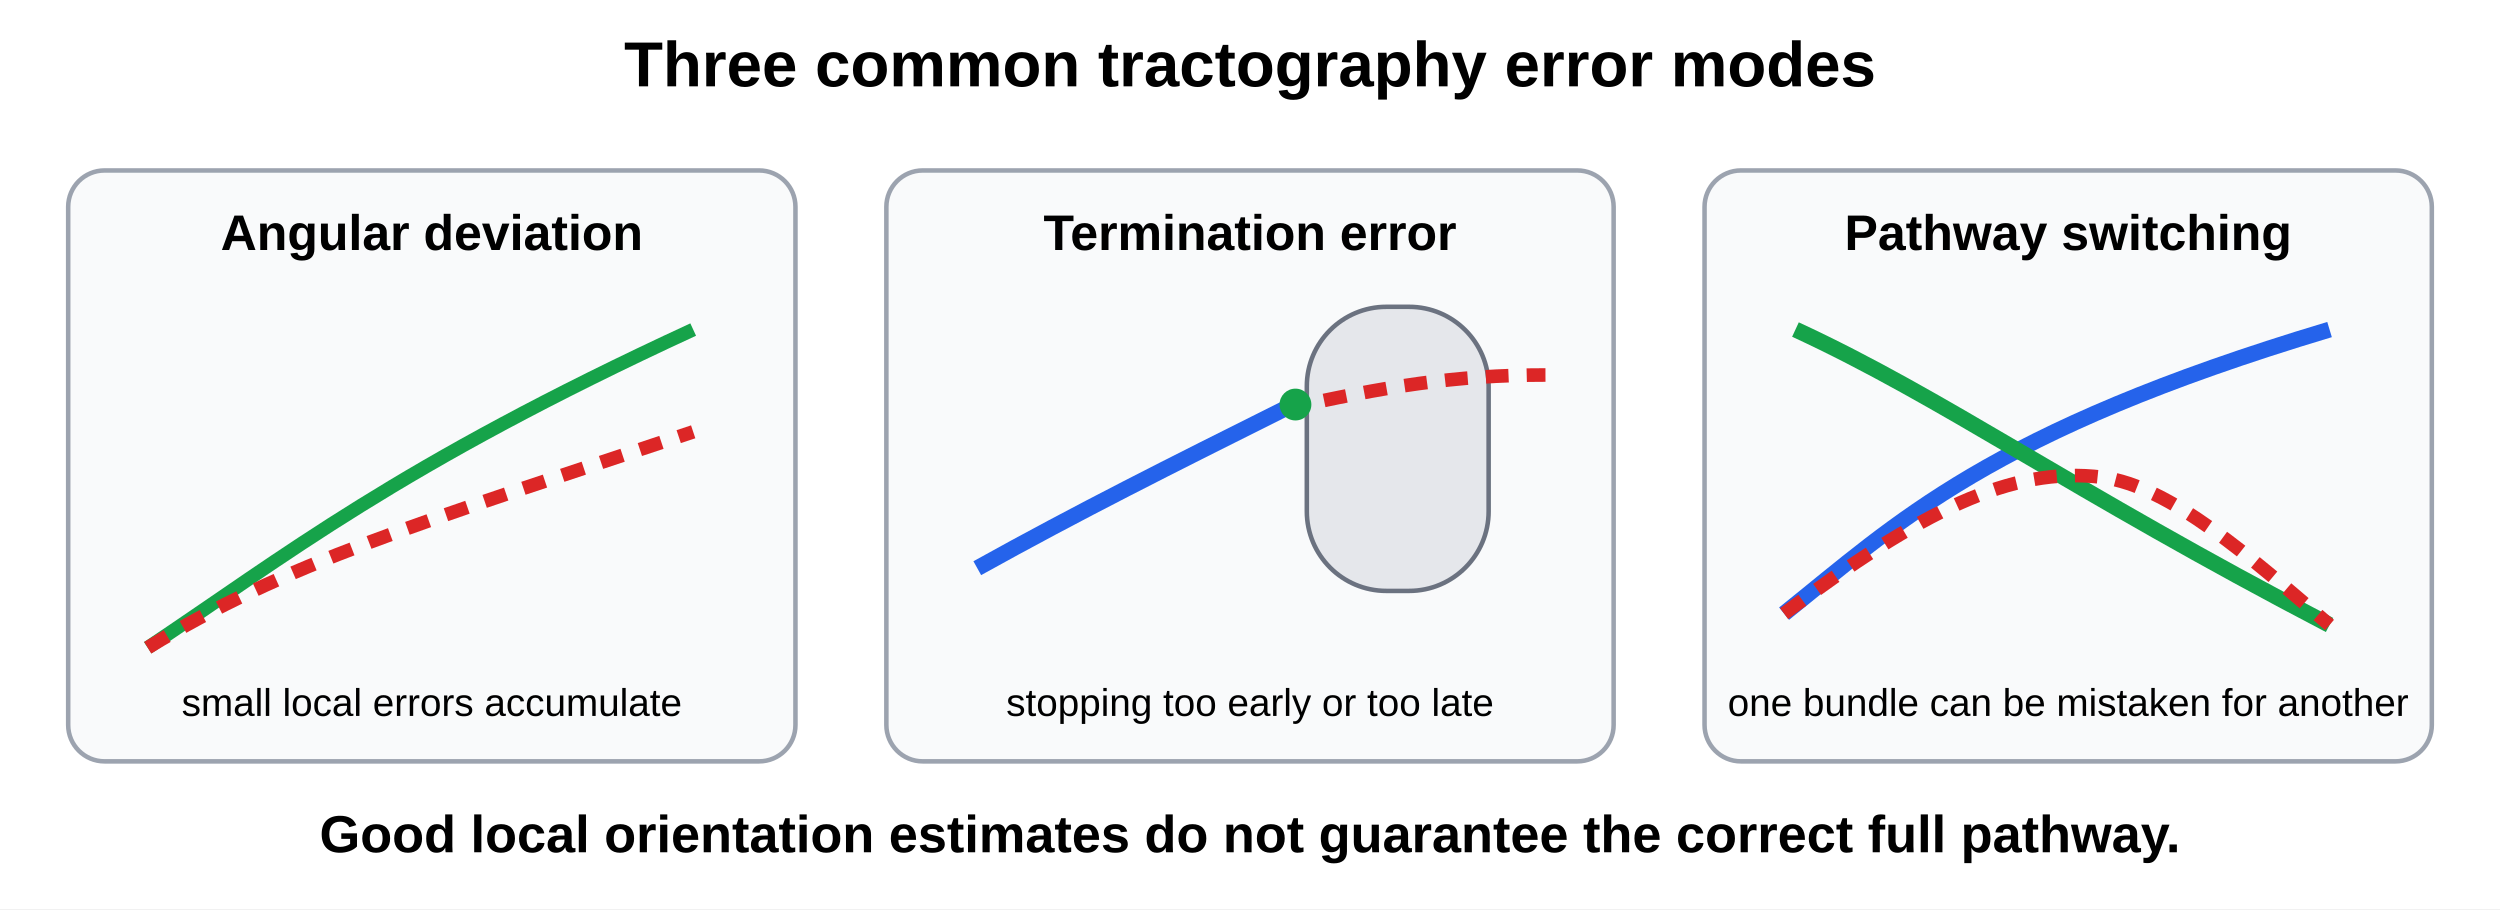
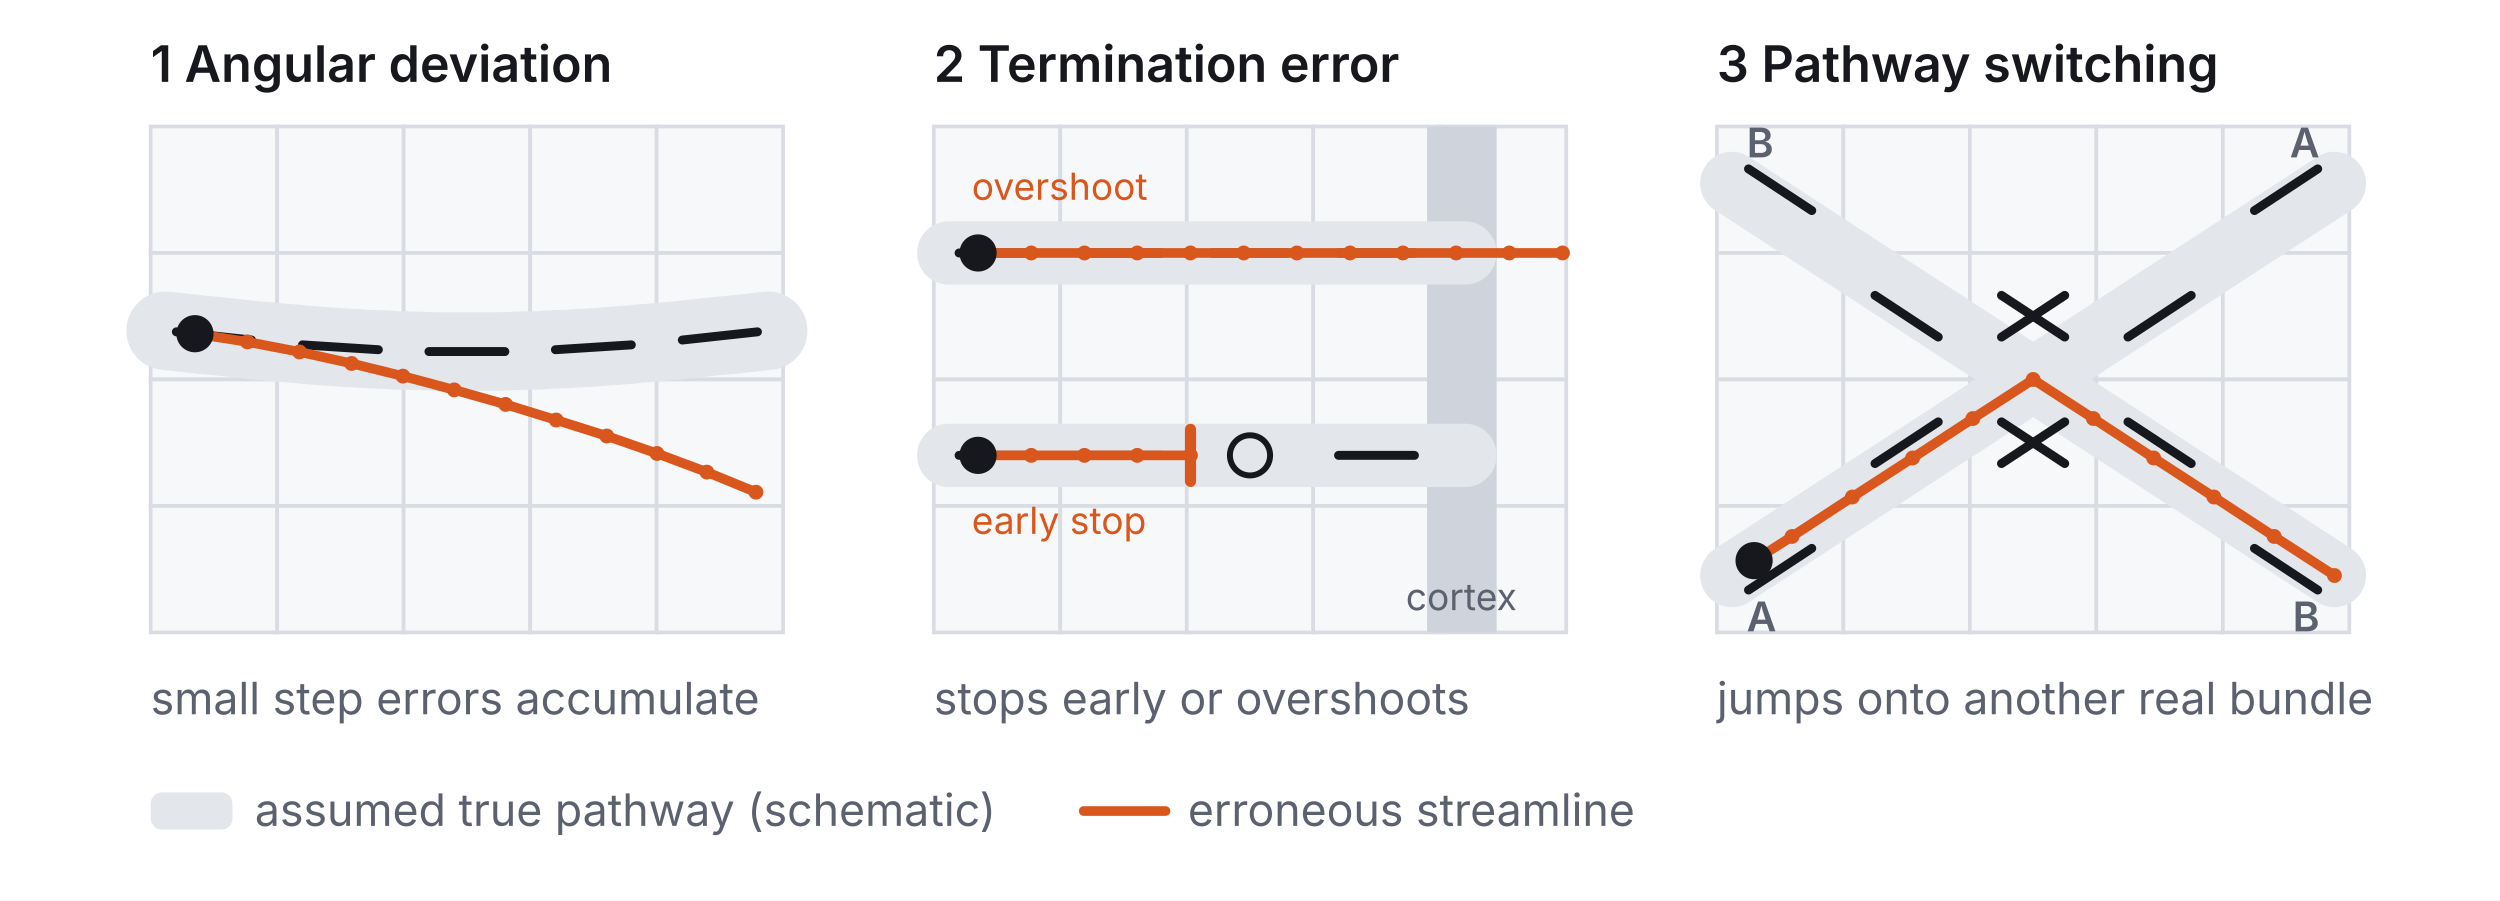
- <svg xmlns="http://www.w3.org/2000/svg" width="1100" height="400" viewBox="0 0 1100 400">
-   <rect width="1100" height="400" fill="white" />
-   <text x="550" y="38" text-anchor="middle" font-family="Arial" font-size="28" font-weight="700">Three common tractography error modes</text>
-   <rect x="30" y="75" width="320" height="260" rx="16" fill="#f9fafb" stroke="#9ca3af" stroke-width="2" />
-   <text x="190" y="110" text-anchor="middle" font-family="Arial" font-size="22" font-weight="700">Angular deviation</text>
-   <path d="M65 285 C125 245,175 205,305 145" fill="none" stroke="#16a34a" stroke-width="6" />
-   <path d="M65 285 C125 248,185 230,305 190" fill="none" stroke="#dc2626" stroke-width="6" stroke-dasharray="10 8" />
-   <text x="190" y="315" text-anchor="middle" font-family="Arial" font-size="17">small local errors accumulate</text>
-   <rect x="390" y="75" width="320" height="260" rx="16" fill="#f9fafb" stroke="#9ca3af" stroke-width="2" />
-   <text x="550" y="110" text-anchor="middle" font-family="Arial" font-size="22" font-weight="700">Termination error</text>
-   <path d="M430 250 C475 225,515 205,565 180" fill="none" stroke="#2563eb" stroke-width="7" />
-   <rect x="575" y="135" width="80" height="125" rx="35" fill="#e5e7eb" stroke="#6b7280" stroke-width="2" />
-   <path d="M565 180 C610 170,640 165,680 165" fill="none" stroke="#dc2626" stroke-width="6" stroke-dasharray="10 8" />
-   <circle cx="570" cy="178" r="7" fill="#16a34a" />
-   <text x="550" y="315" text-anchor="middle" font-family="Arial" font-size="17">stopping too early or too late</text>
-   <rect x="750" y="75" width="320" height="260" rx="16" fill="#f9fafb" stroke="#9ca3af" stroke-width="2" />
-   <text x="910" y="110" text-anchor="middle" font-family="Arial" font-size="22" font-weight="700">Pathway switching</text>
-   <path d="M785 270 C835 230,875 190,1025 145" fill="none" stroke="#2563eb" stroke-width="7" />
-   <path d="M790 145 C855 175,910 215,1025 275" fill="none" stroke="#16a34a" stroke-width="7" />
-   <path d="M785 270 C845 225,885 205,925 210 C955 214,990 245,1025 275" fill="none" stroke="#dc2626" stroke-width="6" stroke-dasharray="10 8" />
-   <text x="910" y="315" text-anchor="middle" font-family="Arial" font-size="17">one bundle can be mistaken for another</text>
-   <text x="550" y="375" text-anchor="middle" font-family="Arial" font-size="23" font-weight="700">Good local orientation estimates do not guarantee the correct full pathway.</text>
+ <svg xmlns="http://www.w3.org/2000/svg" viewBox="0 0 672 242" role="img" aria-labelledby="t d" font-family="Inter, 'Segoe UI', Helvetica, Arial, sans-serif">
+   <rect width="672" height="242" fill="#fff" />
+   <text x="40.5" y="22.0" font-size="13.5" font-weight="600" fill="#16181d" text-anchor="start">1  Angular deviation</text>
+   <g stroke="#d9dde3" stroke-width="1" fill="#f7f8fa">
+     <rect x="40.5" y="34" width="34" height="34" />
+     <rect x="40.5" y="68" width="34" height="34" />
+     <rect x="40.5" y="102" width="34" height="34" />
+     <rect x="40.5" y="136" width="34" height="34" />
+     <rect x="74.5" y="34" width="34" height="34" />
+     <rect x="74.5" y="68" width="34" height="34" />
+     <rect x="74.5" y="102" width="34" height="34" />
+     <rect x="74.5" y="136" width="34" height="34" />
+     <rect x="108.5" y="34" width="34" height="34" />
+     <rect x="108.5" y="68" width="34" height="34" />
+     <rect x="108.5" y="102" width="34" height="34" />
+     <rect x="108.5" y="136" width="34" height="34" />
+     <rect x="142.5" y="34" width="34" height="34" />
+     <rect x="142.5" y="68" width="34" height="34" />
+     <rect x="142.5" y="102" width="34" height="34" />
+     <rect x="142.5" y="136" width="34" height="34" />
+     <rect x="176.5" y="34" width="34" height="34" />
+     <rect x="176.5" y="68" width="34" height="34" />
+     <rect x="176.5" y="102" width="34" height="34" />
+     <rect x="176.5" y="136" width="34" height="34" />
+   </g>
+   <path d="M44.5 88.9 L47.2 89.2 L49.9 89.5 L52.6 89.8 L55.3 90.1 L58.0 90.3 L60.7 90.6 L63.4 90.9 L66.1 91.2 L68.8 91.5 L71.5 91.7 L74.2 92.0 L76.9 92.2 L79.6 92.4 L82.3 92.7 L85.0 92.9 L87.7 93.1 L90.4 93.3 L93.1 93.5 L95.8 93.6 L98.5 93.8 L101.2 93.9 L103.9 94.0 L106.6 94.2 L109.3 94.2 L112.0 94.3 L114.7 94.4 L117.4 94.5 L120.1 94.5 L122.8 94.5 L125.5 94.5 L128.2 94.5 L130.9 94.5 L133.6 94.5 L136.3 94.4 L139.0 94.3 L141.7 94.2 L144.4 94.2 L147.1 94.0 L149.8 93.9 L152.5 93.8 L155.2 93.6 L157.9 93.5 L160.6 93.3 L163.3 93.1 L166.0 92.9 L168.7 92.7 L171.4 92.4 L174.1 92.2 L176.8 92.0 L179.5 91.7 L182.2 91.5 L184.9 91.2 L187.6 90.9 L190.3 90.6 L193.0 90.3 L195.7 90.1 L198.4 89.8 L201.1 89.5 L203.8 89.2 L206.5 88.9" fill="none" stroke="#e3e6eb" stroke-width="21.08" stroke-linecap="round" stroke-linejoin="round" opacity="1" />
+   <line x1="47.4" y1="89.2" x2="67.6" y2="91.4" stroke="#16181d" stroke-width="2.4" stroke-linecap="round" opacity="1" />
+   <line x1="81.3" y1="92.7" x2="101.7" y2="94.0" stroke="#16181d" stroke-width="2.4" stroke-linecap="round" opacity="1" />
+   <line x1="115.3" y1="94.5" x2="135.7" y2="94.5" stroke="#16181d" stroke-width="2.4" stroke-linecap="round" opacity="1" />
+   <line x1="149.3" y1="94.0" x2="169.7" y2="92.7" stroke="#16181d" stroke-width="2.4" stroke-linecap="round" opacity="1" />
+   <line x1="183.4" y1="91.4" x2="203.6" y2="89.2" stroke="#16181d" stroke-width="2.4" stroke-linecap="round" opacity="1" />
+   <path d="M52.4 89.7 L66.5 91.9 L80.5 94.6 L94.5 97.7 L108.3 101.1 L122.1 104.8 L135.9 108.7 L149.5 112.9 L163.1 117.2 L176.6 121.9 L190.0 126.9 L203.2 132.3" fill="none" stroke="#d9571c" stroke-width="2.6" stroke-linecap="round" stroke-linejoin="round" opacity="1" />
+   <circle cx="66.5" cy="91.9" r="2" fill="#d9571c" />
+   <circle cx="80.5" cy="94.6" r="2" fill="#d9571c" />
+   <circle cx="94.5" cy="97.7" r="2" fill="#d9571c" />
+   <circle cx="108.3" cy="101.1" r="2" fill="#d9571c" />
+   <circle cx="122.1" cy="104.8" r="2" fill="#d9571c" />
+   <circle cx="135.9" cy="108.7" r="2" fill="#d9571c" />
+   <circle cx="149.5" cy="112.9" r="2" fill="#d9571c" />
+   <circle cx="163.1" cy="117.2" r="2" fill="#d9571c" />
+   <circle cx="176.6" cy="121.9" r="2" fill="#d9571c" />
+   <circle cx="190.0" cy="126.9" r="2" fill="#d9571c" />
+   <circle cx="203.2" cy="132.3" r="2" fill="#d9571c" />
+   <circle cx="52.4" cy="89.7" r="5" fill="#16181d" />
+   <text x="40.5" y="192.0" font-size="12" font-weight="400" fill="#5b616e" text-anchor="start">small step errors accumulate</text>
+   <text x="251.0" y="22.0" font-size="13.5" font-weight="600" fill="#16181d" text-anchor="start">2  Termination error</text>
+   <g stroke="#d9dde3" stroke-width="1" fill="#f7f8fa">
+     <rect x="251.0" y="34" width="34" height="34" />
+     <rect x="251.0" y="68" width="34" height="34" />
+     <rect x="251.0" y="102" width="34" height="34" />
+     <rect x="251.0" y="136" width="34" height="34" />
+     <rect x="285.0" y="34" width="34" height="34" />
+     <rect x="285.0" y="68" width="34" height="34" />
+     <rect x="285.0" y="102" width="34" height="34" />
+     <rect x="285.0" y="136" width="34" height="34" />
+     <rect x="319.0" y="34" width="34" height="34" />
+     <rect x="319.0" y="68" width="34" height="34" />
+     <rect x="319.0" y="102" width="34" height="34" />
+     <rect x="319.0" y="136" width="34" height="34" />
+     <rect x="353.0" y="34" width="34" height="34" />
+     <rect x="353.0" y="68" width="34" height="34" />
+     <rect x="353.0" y="102" width="34" height="34" />
+     <rect x="353.0" y="136" width="34" height="34" />
+     <rect x="387.0" y="34" width="34" height="34" />
+     <rect x="387.0" y="68" width="34" height="34" />
+     <rect x="387.0" y="102" width="34" height="34" />
+     <rect x="387.0" y="136" width="34" height="34" />
+   </g>
+   <rect x="383.6" y="34" width="18.7" height="136" fill="#cfd4dc" />
+   <text x="392.8" y="164.0" font-size="10" font-weight="400" fill="#5b616e" text-anchor="middle">cortex</text>
+   <path d="M255.0 68.0 L393.8 68.0" fill="none" stroke="#e3e6eb" stroke-width="17.0" stroke-linecap="round" stroke-linejoin="round" opacity="1" />
+   <path d="M255.0 122.4 L393.8 122.4" fill="none" stroke="#e3e6eb" stroke-width="17.0" stroke-linecap="round" stroke-linejoin="round" opacity="1" />
+   <line x1="257.8" y1="68.0" x2="278.2" y2="68.0" stroke="#16181d" stroke-width="2.4" stroke-linecap="round" opacity="1" />
+   <line x1="257.8" y1="122.4" x2="278.2" y2="122.4" stroke="#16181d" stroke-width="2.4" stroke-linecap="round" opacity="1" />
+   <line x1="291.8" y1="68.0" x2="312.2" y2="68.0" stroke="#16181d" stroke-width="2.4" stroke-linecap="round" opacity="1" />
+   <line x1="291.8" y1="122.4" x2="312.2" y2="122.4" stroke="#16181d" stroke-width="2.4" stroke-linecap="round" opacity="1" />
+   <line x1="325.8" y1="68.0" x2="346.2" y2="68.0" stroke="#16181d" stroke-width="2.4" stroke-linecap="round" opacity="1" />
+   <circle cx="336.0" cy="122.4" r="5.4" fill="none" stroke="#16181d" stroke-width="1.6" />
+   <line x1="359.8" y1="68.0" x2="380.2" y2="68.0" stroke="#16181d" stroke-width="2.4" stroke-linecap="round" opacity="1" />
+   <line x1="359.8" y1="122.4" x2="380.2" y2="122.4" stroke="#16181d" stroke-width="2.4" stroke-linecap="round" opacity="1" />
+   <path d="M262.9 122.4 L277.2 122.4 L291.5 122.4 L305.7 122.4 L320.0 122.4" fill="none" stroke="#d9571c" stroke-width="2.6" stroke-linecap="round" stroke-linejoin="round" opacity="1" />
+   <circle cx="277.2" cy="122.4" r="2" fill="#d9571c" />
+   <circle cx="291.5" cy="122.4" r="2" fill="#d9571c" />
+   <circle cx="305.7" cy="122.4" r="2" fill="#d9571c" />
+   <circle cx="320.0" cy="122.4" r="2" fill="#d9571c" />
+   <circle cx="262.9" cy="122.4" r="5" fill="#16181d" />
+   <line x1="320.0" y1="115.4" x2="320.0" y2="129.4" stroke="#d9571c" stroke-width="3" stroke-linecap="round" />
+   <path d="M262.9 68.0 L277.2 68.0 L291.5 68.0 L305.7 68.0 L320.0 68.0 L334.3 68.0 L348.6 68.0 L362.9 68.0 L377.1 68.0 L391.4 68.0 L405.7 68.0 L420.0 68.0" fill="none" stroke="#d9571c" stroke-width="2.6" stroke-linecap="round" stroke-linejoin="round" opacity="1" />
+   <circle cx="277.2" cy="68.0" r="2" fill="#d9571c" />
+   <circle cx="291.5" cy="68.0" r="2" fill="#d9571c" />
+   <circle cx="305.7" cy="68.0" r="2" fill="#d9571c" />
+   <circle cx="320.0" cy="68.0" r="2" fill="#d9571c" />
+   <circle cx="334.3" cy="68.0" r="2" fill="#d9571c" />
+   <circle cx="348.6" cy="68.0" r="2" fill="#d9571c" />
+   <circle cx="362.9" cy="68.0" r="2" fill="#d9571c" />
+   <circle cx="377.1" cy="68.0" r="2" fill="#d9571c" />
+   <circle cx="391.4" cy="68.0" r="2" fill="#d9571c" />
+   <circle cx="405.7" cy="68.0" r="2" fill="#d9571c" />
+   <circle cx="420.0" cy="68.0" r="2" fill="#d9571c" />
+   <circle cx="262.9" cy="68.0" r="5" fill="#16181d" />
+   <text x="261.2" y="53.7" font-size="10" font-weight="400" fill="#d9571c" text-anchor="start">overshoot</text>
+   <text x="261.2" y="143.5" font-size="10" font-weight="400" fill="#d9571c" text-anchor="start">early stop</text>
+   <text x="251.0" y="192.0" font-size="12" font-weight="400" fill="#5b616e" text-anchor="start">stops early or overshoots</text>
+   <text x="461.5" y="22.0" font-size="13.5" font-weight="600" fill="#16181d" text-anchor="start">3  Pathway switching</text>
+   <g stroke="#d9dde3" stroke-width="1" fill="#f7f8fa">
+     <rect x="461.5" y="34" width="34" height="34" />
+     <rect x="461.5" y="68" width="34" height="34" />
+     <rect x="461.5" y="102" width="34" height="34" />
+     <rect x="461.5" y="136" width="34" height="34" />
+     <rect x="495.5" y="34" width="34" height="34" />
+     <rect x="495.5" y="68" width="34" height="34" />
+     <rect x="495.5" y="102" width="34" height="34" />
+     <rect x="495.5" y="136" width="34" height="34" />
+     <rect x="529.5" y="34" width="34" height="34" />
+     <rect x="529.5" y="68" width="34" height="34" />
+     <rect x="529.5" y="102" width="34" height="34" />
+     <rect x="529.5" y="136" width="34" height="34" />
+     <rect x="563.5" y="34" width="34" height="34" />
+     <rect x="563.5" y="68" width="34" height="34" />
+     <rect x="563.5" y="102" width="34" height="34" />
+     <rect x="563.5" y="136" width="34" height="34" />
+     <rect x="597.5" y="34" width="34" height="34" />
+     <rect x="597.5" y="68" width="34" height="34" />
+     <rect x="597.5" y="102" width="34" height="34" />
+     <rect x="597.5" y="136" width="34" height="34" />
+   </g>
+   <path d="M465.5 154.7 L627.5 49.3" fill="none" stroke="#e3e6eb" stroke-width="17.0" stroke-linecap="round" stroke-linejoin="round" opacity="1" />
+   <path d="M465.5 49.3 L627.5 154.7" fill="none" stroke="#e3e6eb" stroke-width="17.0" stroke-linecap="round" stroke-linejoin="round" opacity="1" />
+   <line x1="470.0" y1="45.4" x2="487.0" y2="56.6" stroke="#16181d" stroke-width="2.4" stroke-linecap="round" opacity="1" />
+   <line x1="470.0" y1="158.6" x2="487.0" y2="147.4" stroke="#16181d" stroke-width="2.4" stroke-linecap="round" opacity="1" />
+   <line x1="504.0" y1="79.4" x2="521.0" y2="90.6" stroke="#16181d" stroke-width="2.4" stroke-linecap="round" opacity="1" />
+   <line x1="504.0" y1="124.6" x2="521.0" y2="113.4" stroke="#16181d" stroke-width="2.4" stroke-linecap="round" opacity="1" />
+   <line x1="538.0" y1="90.6" x2="555.0" y2="79.4" stroke="#16181d" stroke-width="2.4" stroke-linecap="round" opacity="1" />
+   <line x1="538.0" y1="79.4" x2="555.0" y2="90.6" stroke="#16181d" stroke-width="2.4" stroke-linecap="round" opacity="1" />
+   <line x1="538.0" y1="124.6" x2="555.0" y2="113.4" stroke="#16181d" stroke-width="2.4" stroke-linecap="round" opacity="1" />
+   <line x1="538.0" y1="113.4" x2="555.0" y2="124.6" stroke="#16181d" stroke-width="2.4" stroke-linecap="round" opacity="1" />
+   <line x1="572.0" y1="90.6" x2="589.0" y2="79.4" stroke="#16181d" stroke-width="2.4" stroke-linecap="round" opacity="1" />
+   <line x1="572.0" y1="113.4" x2="589.0" y2="124.6" stroke="#16181d" stroke-width="2.4" stroke-linecap="round" opacity="1" />
+   <line x1="606.0" y1="56.6" x2="623.0" y2="45.4" stroke="#16181d" stroke-width="2.4" stroke-linecap="round" opacity="1" />
+   <line x1="606.0" y1="147.4" x2="623.0" y2="158.6" stroke="#16181d" stroke-width="2.4" stroke-linecap="round" opacity="1" />
+   <text x="469.5" y="169.7" font-size="11" font-weight="600" fill="#5b616e" text-anchor="start">A</text>
+   <text x="623.5" y="42.3" font-size="11" font-weight="600" fill="#5b616e" text-anchor="end">A</text>
+   <text x="469.5" y="42.3" font-size="11" font-weight="600" fill="#5b616e" text-anchor="start">B</text>
+   <text x="623.5" y="169.7" font-size="11" font-weight="600" fill="#5b616e" text-anchor="end">B</text>
+   <path d="M471.5 150.7 L481.7 144.2 L497.9 133.6 L514.1 123.1 L530.3 112.5 L546.5 102.0 L562.7 112.5 L578.9 123.1 L595.1 133.6 L611.3 144.2 L627.5 154.7" fill="none" stroke="#d9571c" stroke-width="2.6" stroke-linecap="round" stroke-linejoin="round" opacity="1" />
+   <circle cx="481.7" cy="144.2" r="2" fill="#d9571c" />
+   <circle cx="497.9" cy="133.6" r="2" fill="#d9571c" />
+   <circle cx="514.1" cy="123.1" r="2" fill="#d9571c" />
+   <circle cx="530.3" cy="112.5" r="2" fill="#d9571c" />
+   <circle cx="546.5" cy="102.0" r="2" fill="#d9571c" />
+   <circle cx="562.7" cy="112.5" r="2" fill="#d9571c" />
+   <circle cx="578.9" cy="123.1" r="2" fill="#d9571c" />
+   <circle cx="595.1" cy="133.6" r="2" fill="#d9571c" />
+   <circle cx="611.3" cy="144.2" r="2" fill="#d9571c" />
+   <circle cx="627.5" cy="154.7" r="2" fill="#d9571c" />
+   <circle cx="471.5" cy="150.7" r="5" fill="#16181d" />
+   <text x="461.5" y="192.0" font-size="12" font-weight="400" fill="#5b616e" text-anchor="start">jumps onto another real bundle</text>
+   <rect x="40.5" y="213" width="22" height="10" rx="3" fill="#e3e6eb" />
+   <text x="68.5" y="222.0" font-size="12" font-weight="400" fill="#5b616e" text-anchor="start">assumed true pathway (schematic)</text>
+   <line x1="291.3" y1="218" x2="313.3" y2="218" stroke="#d9571c" stroke-width="2.6" stroke-linecap="round" />
+   <text x="319.3" y="222.0" font-size="12" font-weight="400" fill="#5b616e" text-anchor="start">erroneous streamline</text>
</svg>
